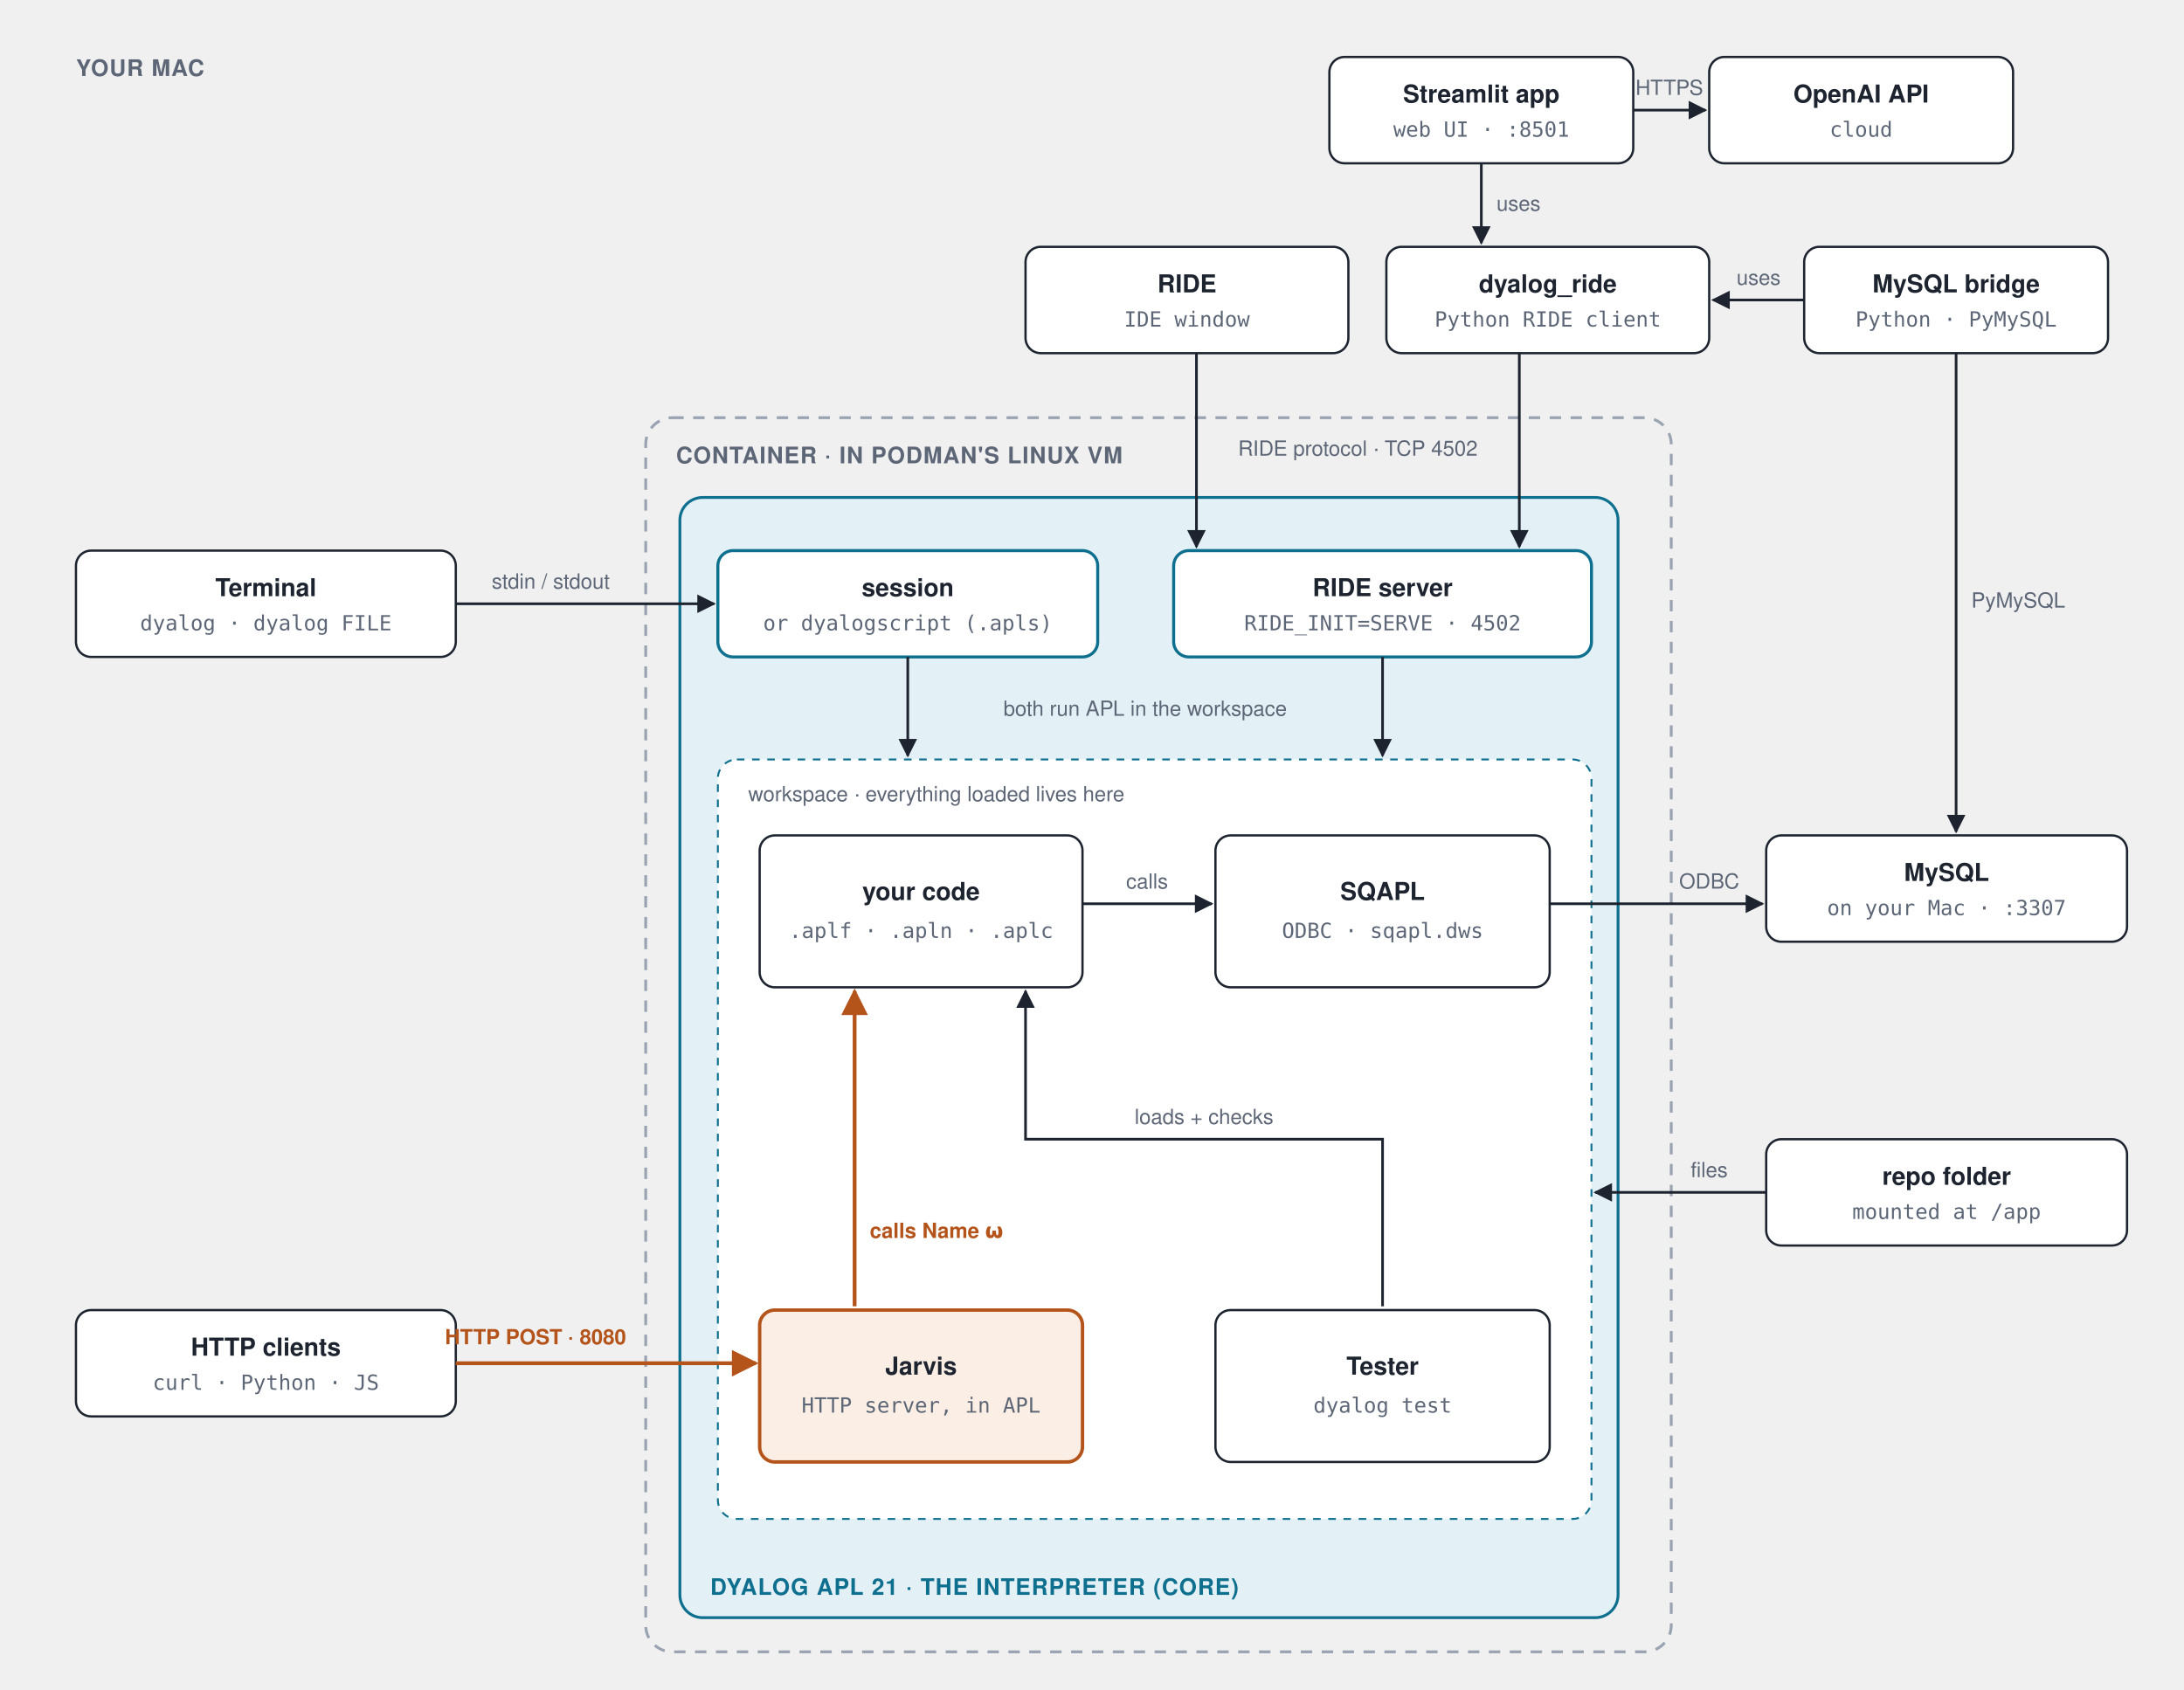
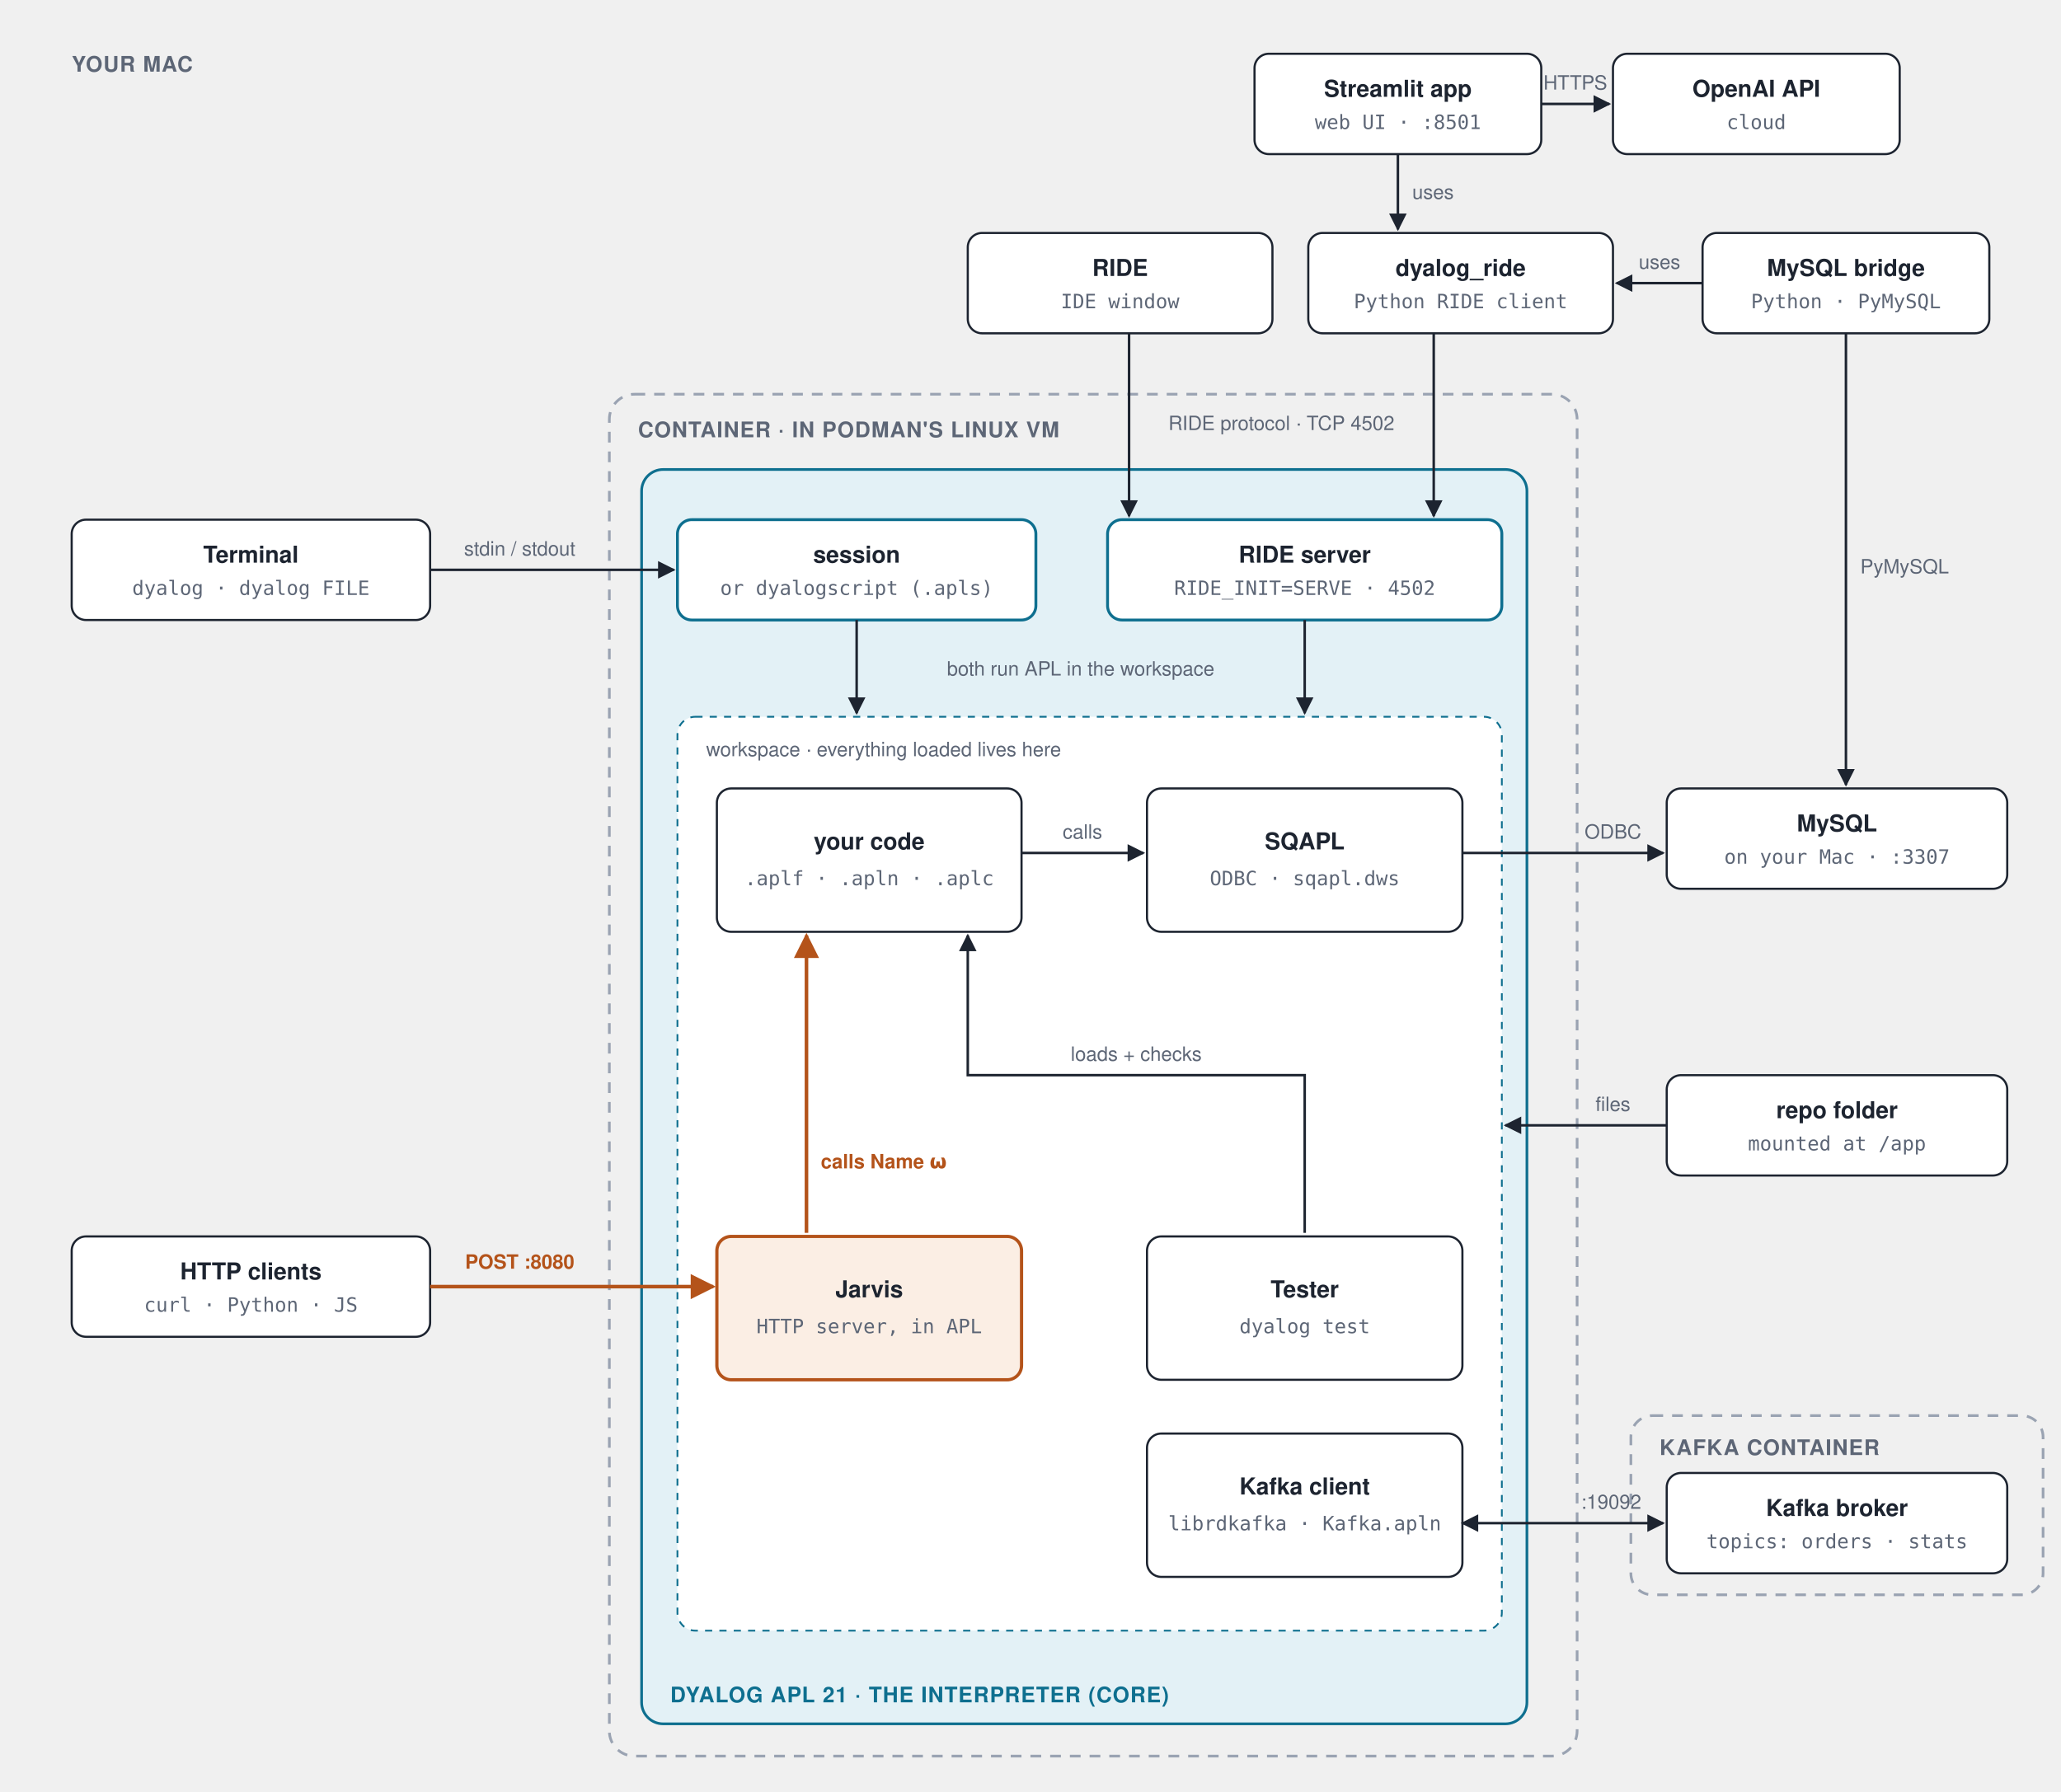
- <svg xmlns="http://www.w3.org/2000/svg" width="1150" viewBox="0 0 1150 890" role="img" aria-label="One Dyalog interpreter runs in a container. A terminal connects to its session; RIDE and the Python dyalog_ride client connect to its RIDE server on TCP 4502; HTTP clients call Jarvis, which runs inside the workspace and calls your code; SQAPL inside the workspace reaches MySQL over ODBC; the repo folder is mounted at /app.">
+ <svg xmlns="http://www.w3.org/2000/svg" width="1150" viewBox="0 0 1150 1000" role="img" aria-label="One Dyalog interpreter runs in a container. A terminal connects to its session; RIDE and the Python dyalog_ride client connect to its RIDE server on TCP 4502; HTTP clients call Jarvis, which runs inside the workspace and calls your code; SQAPL inside the workspace reaches MySQL over ODBC; the repo folder is mounted at /app.">
  <defs>
    <marker id="a" viewBox="0 0 10 10" refX="9" refY="5" markerWidth="7" markerHeight="7" orient="auto-start-reverse">
      <path class="ah" d="M0,0 L10,5 L0,10 z" />
    </marker>
    <marker id="ah" viewBox="0 0 10 10" refX="9" refY="5" markerWidth="7" markerHeight="7" orient="auto-start-reverse">
      <path class="ah-hot" d="M0,0 L10,5 L0,10 z" />
    </marker>
  </defs>
  <style>
  svg { color: #1d2430; font-family: -apple-system, "Segoe UI", Helvetica, Arial, sans-serif; }
  .region { fill: none; stroke: #9aa3b2; stroke-width: 1.5; stroke-dasharray: 6 5; }
  .interp { fill: #e3f1f6; stroke: #0e6f8f; stroke-width: 1.5; }
  .ws { fill: #ffffff; stroke: #0e6f8f; stroke-width: 1; stroke-dasharray: 4 4; }
  .box { fill: #ffffff; stroke: #1d2430; stroke-width: 1.2; }
  .door { fill: #ffffff; stroke: #0e6f8f; stroke-width: 1.6; }
  .hotbox { fill: #fbeee4; stroke: #b4531a; stroke-width: 1.8; }
  .t { font-size: 13px; font-weight: 600; fill: #1d2430; }
  .s { font-size: 11px; fill: #5d6676; font-family: ui-monospace, "SF Mono", Menlo, Consolas, monospace; }
  .lab { font-size: 11px; fill: #5d6676; }
  .regionlab { font-size: 12px; font-weight: 600; fill: #5d6676; letter-spacing: 0.04em; }
  .corelab { font-size: 12px; font-weight: 600; fill: #0e6f8f; letter-spacing: 0.04em; }
  .wire { fill: none; stroke: #1d2430; stroke-width: 1.4; }
  .wire.hot { stroke: #b4531a; stroke-width: 2; }
  .hotlab { font-size: 11px; font-weight: 600; fill: #b4531a; }
  .ah { fill: #1d2430; }
  .ah-hot { fill: #b4531a; }
  @media (prefers-color-scheme: dark) {
    svg { color: #e3e8f0; }
    .region { stroke: #5a6474; }
    .interp { fill: #15303b; stroke: #5cc0de; }
    .ws, .box, .door { fill: #1a2029; }
    .ws, .door { stroke: #5cc0de; }
    .box { stroke: #e3e8f0; }
    .hotbox { fill: #3a2618; stroke: #f0a35f; }
    .t { fill: #e3e8f0; }
    .s, .lab, .regionlab { fill: #9aa4b5; }
    .corelab { fill: #5cc0de; }
    .wire { stroke: #e3e8f0; }
    .wire.hot { stroke: #f0a35f; }
    .hotlab { fill: #f0a35f; }
    .ah { fill: #e3e8f0; }
    .ah-hot { fill: #f0a35f; }
  }
</style>
  <text class="regionlab" x="40" y="40">YOUR MAC</text>
  <rect class="box" x="700" y="30" width="160" height="56" rx="8" />
  <text class="t" x="780" y="54" text-anchor="middle">Streamlit app</text>
  <text class="s" x="780" y="72" text-anchor="middle">web UI · :8501</text>
  <rect class="box" x="900" y="30" width="160" height="56" rx="8" />
  <text class="t" x="980" y="54" text-anchor="middle">OpenAI API</text>
  <text class="s" x="980" y="72" text-anchor="middle">cloud</text>
  <path class="wire" d="M860,58 H898" marker-end="url(#a)" />
  <text class="lab" x="879" y="50" text-anchor="middle">HTTPS</text>
  <rect class="box" x="540" y="130" width="170" height="56" rx="8" />
  <text class="t" x="625" y="154" text-anchor="middle">RIDE</text>
  <text class="s" x="625" y="172" text-anchor="middle">IDE window</text>
  <rect class="box" x="730" y="130" width="170" height="56" rx="8" />
  <text class="t" x="815" y="154" text-anchor="middle">dyalog_ride</text>
  <text class="s" x="815" y="172" text-anchor="middle">Python RIDE client</text>
  <path class="wire" d="M780,86 V128" marker-end="url(#a)" />
  <text class="lab" x="788" y="111">uses</text>
  <rect class="box" x="950" y="130" width="160" height="56" rx="8" />
  <text class="t" x="1030" y="154" text-anchor="middle">MySQL bridge</text>
  <text class="s" x="1030" y="172" text-anchor="middle">Python · PyMySQL</text>
  <path class="wire" d="M950,158 H902" marker-end="url(#a)" />
  <text class="lab" x="926" y="150" text-anchor="middle">uses</text>
-   <rect class="region" x="340" y="220" width="540" height="650" rx="14" />
+   <rect class="region" x="340" y="220" width="540" height="760" rx="14" />
  <text class="regionlab" x="356" y="244">CONTAINER · IN PODMAN'S LINUX VM</text>
-   <rect class="interp" x="358" y="262" width="494" height="590" rx="12" />
-   <text class="corelab" x="374" y="840">DYALOG APL 21 · THE INTERPRETER (CORE)</text>
+   <rect class="interp" x="358" y="262" width="494" height="700" rx="12" />
+   <text class="corelab" x="374" y="950">DYALOG APL 21 · THE INTERPRETER (CORE)</text>
  <path class="wire" d="M630,186 V288" marker-end="url(#a)" />
  <path class="wire" d="M800,186 V288" marker-end="url(#a)" />
  <text class="lab" x="715" y="240" text-anchor="middle">RIDE protocol · TCP 4502</text>
  <rect class="door" x="378" y="290" width="200" height="56" rx="8" />
  <text class="t" x="478" y="314" text-anchor="middle">session</text>
  <text class="s" x="478" y="332" text-anchor="middle">or dyalogscript (.apls)</text>
  <rect class="door" x="618" y="290" width="220" height="56" rx="8" />
  <text class="t" x="728" y="314" text-anchor="middle">RIDE server</text>
  <text class="s" x="728" y="332" text-anchor="middle">RIDE_INIT=SERVE · 4502</text>
  <rect class="box" x="40" y="290" width="200" height="56" rx="8" />
  <text class="t" x="140" y="314" text-anchor="middle">Terminal</text>
  <text class="s" x="140" y="332" text-anchor="middle">dyalog · dyalog FILE</text>
  <path class="wire" d="M240,318 H376" marker-end="url(#a)" />
  <text class="lab" x="290" y="310" text-anchor="middle">stdin / stdout</text>
  <path class="wire" d="M478,346 V398" marker-end="url(#a)" />
  <path class="wire" d="M728,346 V398" marker-end="url(#a)" />
  <text class="lab" x="603" y="377" text-anchor="middle">both run APL in the workspace</text>
-   <rect class="ws" x="378" y="400" width="460" height="400" rx="10" />
+   <rect class="ws" x="378" y="400" width="460" height="510" rx="10" />
  <text class="lab" x="394" y="422">workspace · everything loaded lives here</text>
  <rect class="box" x="400" y="440" width="170" height="80" rx="8" />
  <text class="t" x="485" y="474" text-anchor="middle">your code</text>
  <text class="s" x="485" y="494" text-anchor="middle">.aplf · .apln · .aplc</text>
  <rect class="box" x="640" y="440" width="176" height="80" rx="8" />
  <text class="t" x="728" y="474" text-anchor="middle">SQAPL</text>
  <text class="s" x="728" y="494" text-anchor="middle">ODBC · sqapl.dws</text>
  <path class="wire" d="M570,476 H638" marker-end="url(#a)" />
  <text class="lab" x="604" y="468" text-anchor="middle">calls</text>
  <rect class="hotbox" x="400" y="690" width="170" height="80" rx="8" />
  <text class="t" x="485" y="724" text-anchor="middle">Jarvis</text>
  <text class="s" x="485" y="744" text-anchor="middle">HTTP server, in APL</text>
  <path class="wire hot" d="M450,688 V522" marker-end="url(#ah)" />
  <text class="hotlab" x="458" y="652">calls Name ⍵</text>
  <rect class="box" x="640" y="690" width="176" height="80" rx="8" />
  <text class="t" x="728" y="724" text-anchor="middle">Tester</text>
  <text class="s" x="728" y="744" text-anchor="middle">dyalog test</text>
  <path class="wire" d="M728,688 V600 H540 V522" marker-end="url(#a)" />
  <text class="lab" x="634" y="592" text-anchor="middle">loads + checks</text>
  <rect class="box" x="40" y="690" width="200" height="56" rx="8" />
  <text class="t" x="140" y="714" text-anchor="middle">HTTP clients</text>
  <text class="s" x="140" y="732" text-anchor="middle">curl · Python · JS</text>
  <path class="wire hot" d="M240,718 H398" marker-end="url(#ah)" />
-   <text class="hotlab" x="282" y="708" text-anchor="middle">HTTP POST · 8080</text>
+   <text class="hotlab" x="290" y="708" text-anchor="middle">POST :8080</text>
+   <rect class="box" x="640" y="800" width="176" height="80" rx="8" />
+   <text class="t" x="728" y="834" text-anchor="middle">Kafka client</text>
+   <text class="s" x="728" y="854" text-anchor="middle">librdkafka · Kafka.apln</text>
+   <rect class="region" x="910" y="790" width="230" height="100" rx="12" />
+   <text class="regionlab" x="926" y="812">KAFKA CONTAINER</text>
+   <rect class="box" x="930" y="822" width="190" height="56" rx="8" />
+   <text class="t" x="1025" y="846" text-anchor="middle">Kafka broker</text>
+   <text class="s" x="1025" y="864" text-anchor="middle">topics: orders · stats</text>
+   <path class="wire" d="M816,850 H928" marker-start="url(#a)" marker-end="url(#a)" />
+   <text class="lab" x="899" y="842" text-anchor="middle">:19092</text>
  <rect class="box" x="930" y="440" width="190" height="56" rx="8" />
  <text class="t" x="1025" y="464" text-anchor="middle">MySQL</text>
  <text class="s" x="1025" y="482" text-anchor="middle">on your Mac · :3307</text>
  <path class="wire" d="M816,476 H928" marker-end="url(#a)" />
  <text class="lab" x="900" y="468" text-anchor="middle">ODBC</text>
  <path class="wire" d="M1030,186 V438" marker-end="url(#a)" />
  <text class="lab" x="1038" y="320">PyMySQL</text>
  <rect class="box" x="930" y="600" width="190" height="56" rx="8" />
  <text class="t" x="1025" y="624" text-anchor="middle">repo folder</text>
  <text class="s" x="1025" y="642" text-anchor="middle">mounted at /app</text>
  <path class="wire" d="M930,628 H840" marker-end="url(#a)" />
  <text class="lab" x="900" y="620" text-anchor="middle">files</text>
</svg>
